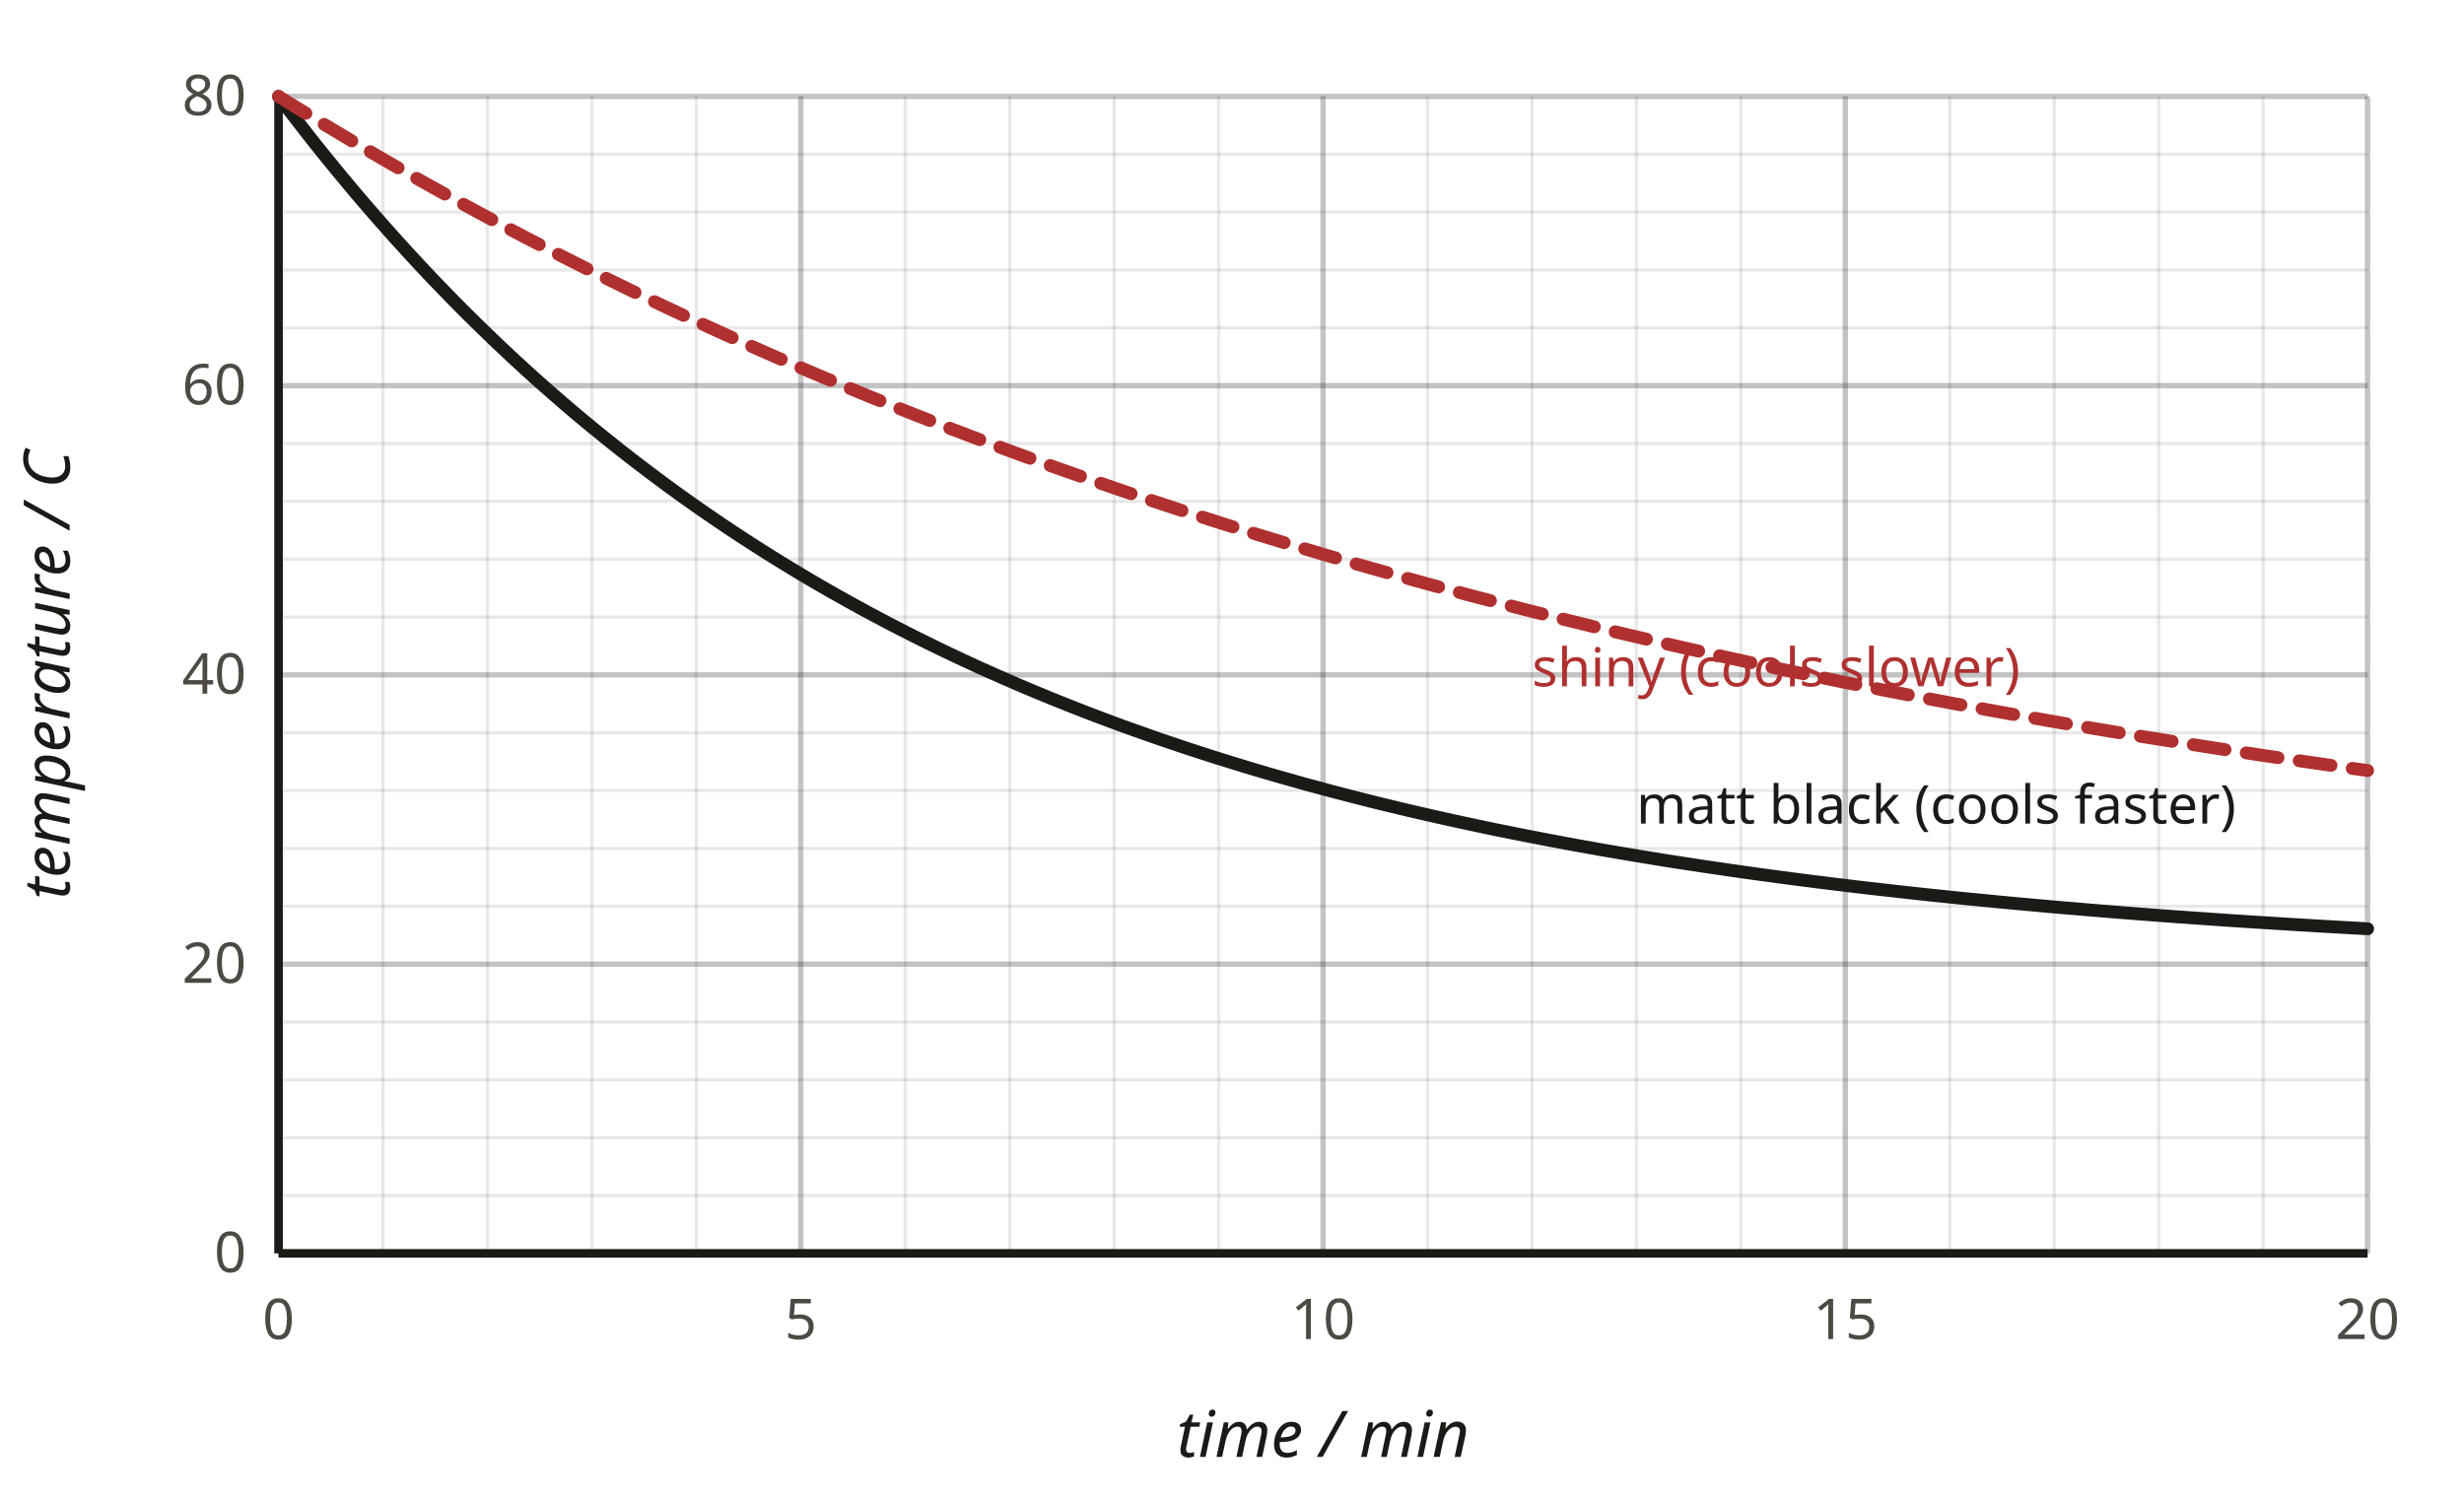
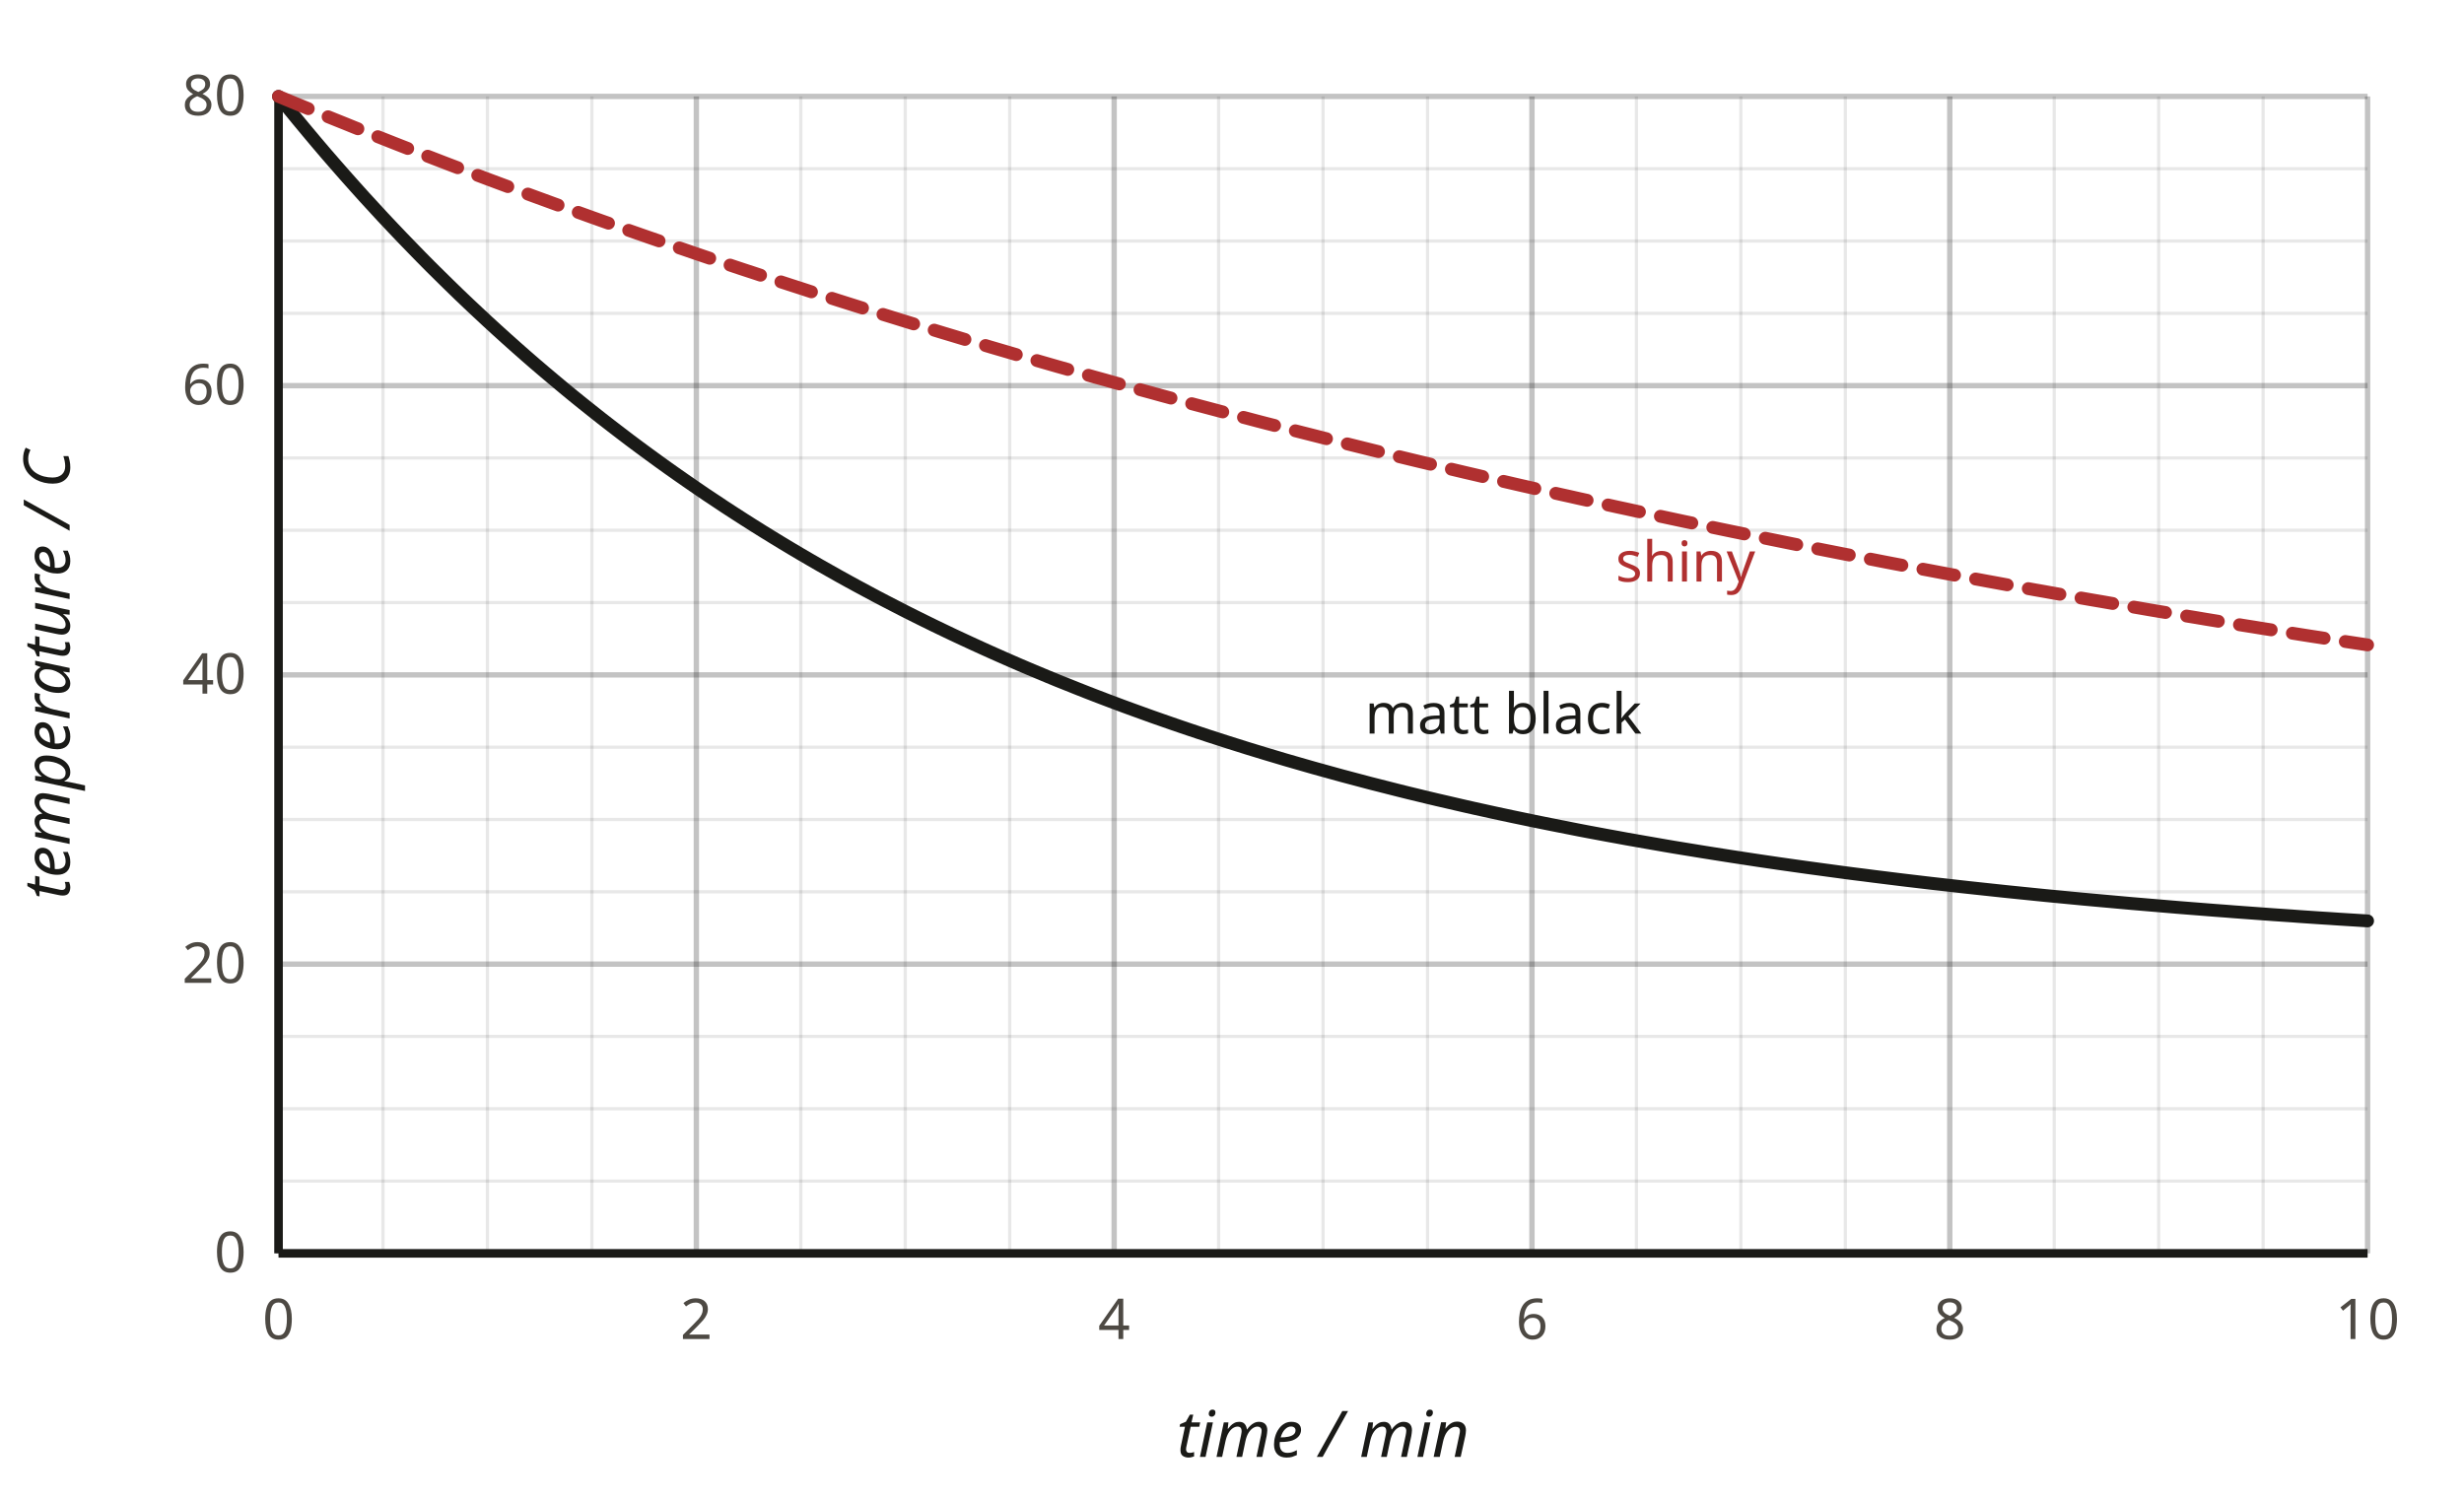
<svg xmlns="http://www.w3.org/2000/svg" viewBox="0 0 460 280" width="100%" preserveAspectRatio="xMidYMid meet" role="img" aria-label="cooling curves" class="td-svg" style="max-width:460px;height:auto;display:block;font-family:Georgia, serif">
  <g>
    <line x1="52" y1="234" x2="52" y2="18" stroke="rgba(26,26,23,.26)" stroke-width="1" />
    <line x1="71.5" y1="234" x2="71.5" y2="18" stroke="rgba(26,26,23,.10)" stroke-width="0.6" />
    <line x1="91" y1="234" x2="91" y2="18" stroke="rgba(26,26,23,.10)" stroke-width="0.6" />
    <line x1="110.5" y1="234" x2="110.5" y2="18" stroke="rgba(26,26,23,.10)" stroke-width="0.6" />
-     <line x1="130" y1="234" x2="130" y2="18" stroke="rgba(26,26,23,.10)" stroke-width="0.6" />
-     <line x1="149.5" y1="234" x2="149.5" y2="18" stroke="rgba(26,26,23,.26)" stroke-width="1" />
+     <line x1="130" y1="234" x2="130" y2="18" stroke="rgba(26,26,23,.26)" stroke-width="1" />
+     <line x1="149.5" y1="234" x2="149.5" y2="18" stroke="rgba(26,26,23,.10)" stroke-width="0.6" />
    <line x1="169" y1="234" x2="169" y2="18" stroke="rgba(26,26,23,.10)" stroke-width="0.6" />
    <line x1="188.5" y1="234" x2="188.5" y2="18" stroke="rgba(26,26,23,.10)" stroke-width="0.6" />
-     <line x1="208" y1="234" x2="208" y2="18" stroke="rgba(26,26,23,.10)" stroke-width="0.6" />
+     <line x1="208" y1="234" x2="208" y2="18" stroke="rgba(26,26,23,.26)" stroke-width="1" />
    <line x1="227.5" y1="234" x2="227.5" y2="18" stroke="rgba(26,26,23,.10)" stroke-width="0.6" />
-     <line x1="247" y1="234" x2="247" y2="18" stroke="rgba(26,26,23,.26)" stroke-width="1" />
+     <line x1="247" y1="234" x2="247" y2="18" stroke="rgba(26,26,23,.10)" stroke-width="0.6" />
    <line x1="266.5" y1="234" x2="266.5" y2="18" stroke="rgba(26,26,23,.10)" stroke-width="0.6" />
-     <line x1="286" y1="234" x2="286" y2="18" stroke="rgba(26,26,23,.10)" stroke-width="0.6" />
+     <line x1="286" y1="234" x2="286" y2="18" stroke="rgba(26,26,23,.26)" stroke-width="1" />
    <line x1="305.5" y1="234" x2="305.5" y2="18" stroke="rgba(26,26,23,.10)" stroke-width="0.6" />
    <line x1="325" y1="234" x2="325" y2="18" stroke="rgba(26,26,23,.10)" stroke-width="0.6" />
-     <line x1="344.5" y1="234" x2="344.5" y2="18" stroke="rgba(26,26,23,.26)" stroke-width="1" />
-     <line x1="364" y1="234" x2="364" y2="18" stroke="rgba(26,26,23,.10)" stroke-width="0.6" />
+     <line x1="344.5" y1="234" x2="344.5" y2="18" stroke="rgba(26,26,23,.10)" stroke-width="0.6" />
+     <line x1="364" y1="234" x2="364" y2="18" stroke="rgba(26,26,23,.26)" stroke-width="1" />
    <line x1="383.5" y1="234" x2="383.5" y2="18" stroke="rgba(26,26,23,.10)" stroke-width="0.6" />
    <line x1="403" y1="234" x2="403" y2="18" stroke="rgba(26,26,23,.10)" stroke-width="0.6" />
    <line x1="422.5" y1="234" x2="422.5" y2="18" stroke="rgba(26,26,23,.10)" stroke-width="0.6" />
    <line x1="442" y1="234" x2="442" y2="18" stroke="rgba(26,26,23,.26)" stroke-width="1" />
    <line x1="52" y1="234" x2="442" y2="234" stroke="rgba(26,26,23,.26)" stroke-width="1" />
-     <line x1="52" y1="223.2" x2="442" y2="223.2" stroke="rgba(26,26,23,.10)" stroke-width="0.6" />
-     <line x1="52" y1="212.4" x2="442" y2="212.4" stroke="rgba(26,26,23,.10)" stroke-width="0.6" />
-     <line x1="52" y1="201.6" x2="442" y2="201.6" stroke="rgba(26,26,23,.10)" stroke-width="0.6" />
-     <line x1="52" y1="190.8" x2="442" y2="190.8" stroke="rgba(26,26,23,.10)" stroke-width="0.6" />
+     <line x1="52" y1="220.5" x2="442" y2="220.5" stroke="rgba(26,26,23,.10)" stroke-width="0.6" />
+     <line x1="52" y1="207" x2="442" y2="207" stroke="rgba(26,26,23,.10)" stroke-width="0.6" />
+     <line x1="52" y1="193.5" x2="442" y2="193.5" stroke="rgba(26,26,23,.10)" stroke-width="0.6" />
    <line x1="52" y1="180" x2="442" y2="180" stroke="rgba(26,26,23,.26)" stroke-width="1" />
-     <line x1="52" y1="169.2" x2="442" y2="169.2" stroke="rgba(26,26,23,.10)" stroke-width="0.6" />
-     <line x1="52" y1="158.4" x2="442" y2="158.4" stroke="rgba(26,26,23,.10)" stroke-width="0.6" />
-     <line x1="52" y1="147.6" x2="442" y2="147.6" stroke="rgba(26,26,23,.10)" stroke-width="0.6" />
-     <line x1="52" y1="136.8" x2="442" y2="136.8" stroke="rgba(26,26,23,.10)" stroke-width="0.6" />
+     <line x1="52" y1="166.5" x2="442" y2="166.5" stroke="rgba(26,26,23,.10)" stroke-width="0.6" />
+     <line x1="52" y1="153" x2="442" y2="153" stroke="rgba(26,26,23,.10)" stroke-width="0.6" />
+     <line x1="52" y1="139.5" x2="442" y2="139.5" stroke="rgba(26,26,23,.10)" stroke-width="0.6" />
    <line x1="52" y1="126" x2="442" y2="126" stroke="rgba(26,26,23,.26)" stroke-width="1" />
-     <line x1="52" y1="115.2" x2="442" y2="115.2" stroke="rgba(26,26,23,.10)" stroke-width="0.6" />
-     <line x1="52" y1="104.4" x2="442" y2="104.4" stroke="rgba(26,26,23,.10)" stroke-width="0.6" />
-     <line x1="52" y1="93.6" x2="442" y2="93.6" stroke="rgba(26,26,23,.10)" stroke-width="0.6" />
-     <line x1="52" y1="82.8" x2="442" y2="82.8" stroke="rgba(26,26,23,.10)" stroke-width="0.6" />
+     <line x1="52" y1="112.5" x2="442" y2="112.5" stroke="rgba(26,26,23,.10)" stroke-width="0.6" />
+     <line x1="52" y1="99" x2="442" y2="99" stroke="rgba(26,26,23,.10)" stroke-width="0.6" />
+     <line x1="52" y1="85.5" x2="442" y2="85.5" stroke="rgba(26,26,23,.10)" stroke-width="0.6" />
    <line x1="52" y1="72" x2="442" y2="72" stroke="rgba(26,26,23,.26)" stroke-width="1" />
-     <line x1="52" y1="61.2" x2="442" y2="61.2" stroke="rgba(26,26,23,.10)" stroke-width="0.6" />
-     <line x1="52" y1="50.4" x2="442" y2="50.4" stroke="rgba(26,26,23,.10)" stroke-width="0.6" />
-     <line x1="52" y1="39.6" x2="442" y2="39.6" stroke="rgba(26,26,23,.10)" stroke-width="0.6" />
-     <line x1="52" y1="28.8" x2="442" y2="28.8" stroke="rgba(26,26,23,.10)" stroke-width="0.6" />
+     <line x1="52" y1="58.5" x2="442" y2="58.5" stroke="rgba(26,26,23,.10)" stroke-width="0.6" />
+     <line x1="52" y1="45" x2="442" y2="45" stroke="rgba(26,26,23,.10)" stroke-width="0.6" />
+     <line x1="52" y1="31.5" x2="442" y2="31.5" stroke="rgba(26,26,23,.10)" stroke-width="0.6" />
    <line x1="52" y1="18" x2="442" y2="18" stroke="rgba(26,26,23,.26)" stroke-width="1" />
  </g>
  <g>
    <line x1="52" y1="234" x2="442" y2="234" stroke="#1a1a17" stroke-width="1.6" />
    <line x1="52" y1="234" x2="52" y2="18" stroke="#1a1a17" stroke-width="1.6" />
    <text x="52" y="250" font-family="system-ui, sans-serif" font-size="10.5" fill="#4d4943" text-anchor="middle">0</text>
-     <text x="149.5" y="250" font-family="system-ui, sans-serif" font-size="10.5" fill="#4d4943" text-anchor="middle">5</text>
-     <text x="247" y="250" font-family="system-ui, sans-serif" font-size="10.5" fill="#4d4943" text-anchor="middle">10</text>
-     <text x="344.5" y="250" font-family="system-ui, sans-serif" font-size="10.5" fill="#4d4943" text-anchor="middle">15</text>
-     <text x="442" y="250" font-family="system-ui, sans-serif" font-size="10.5" fill="#4d4943" text-anchor="middle">20</text>
+     <text x="130" y="250" font-family="system-ui, sans-serif" font-size="10.5" fill="#4d4943" text-anchor="middle">2</text>
+     <text x="208" y="250" font-family="system-ui, sans-serif" font-size="10.5" fill="#4d4943" text-anchor="middle">4</text>
+     <text x="286" y="250" font-family="system-ui, sans-serif" font-size="10.5" fill="#4d4943" text-anchor="middle">6</text>
+     <text x="364" y="250" font-family="system-ui, sans-serif" font-size="10.5" fill="#4d4943" text-anchor="middle">8</text>
+     <text x="442" y="250" font-family="system-ui, sans-serif" font-size="10.5" fill="#4d4943" text-anchor="middle">10</text>
    <text x="46" y="237.5" font-family="system-ui, sans-serif" font-size="10.5" fill="#4d4943" text-anchor="end">0</text>
    <text x="46" y="183.5" font-family="system-ui, sans-serif" font-size="10.5" fill="#4d4943" text-anchor="end">20</text>
    <text x="46" y="129.5" font-family="system-ui, sans-serif" font-size="10.5" fill="#4d4943" text-anchor="end">40</text>
    <text x="46" y="75.5" font-family="system-ui, sans-serif" font-size="10.5" fill="#4d4943" text-anchor="end">60</text>
    <text x="46" y="21.5" font-family="system-ui, sans-serif" font-size="10.5" fill="#4d4943" text-anchor="end">80</text>
    <text x="247" y="272" font-family="system-ui, sans-serif" font-size="12" fill="#1a1a17" text-anchor="middle" font-style="italic">time / min</text>
    <text x="0" y="0" font-family="system-ui, sans-serif" font-size="12" fill="#1a1a17" text-anchor="middle" font-style="italic" transform="translate(13,126) rotate(-90)">temperature / C</text>
  </g>
-   <path d="M52.00,18.00 L53.77,20.34 L55.55,22.64 L57.32,24.92 L59.09,27.16 L60.86,29.36 L62.64,31.54 L64.41,33.68 L66.18,35.80 L67.95,37.88 L69.73,39.93 L71.50,41.95 L73.27,43.95 L75.05,45.91 L76.82,47.85 L78.59,49.76 L80.36,51.64 L82.14,53.49 L83.91,55.32 L85.68,57.12 L87.45,58.89 L89.23,60.64 L91.00,62.36 L92.77,64.06 L94.55,65.74 L96.32,67.39 L98.09,69.01 L99.86,70.62 L101.64,72.20 L103.41,73.75 L105.18,75.29 L106.95,76.80 L108.73,78.29 L110.50,79.76 L112.27,81.20 L114.05,82.63 L115.82,84.04 L117.59,85.42 L119.36,86.79 L121.14,88.13 L122.91,89.46 L124.68,90.77 L126.45,92.06 L128.23,93.33 L130.00,94.58 L131.77,95.81 L133.55,97.03 L135.32,98.23 L137.09,99.41 L138.86,100.57 L140.64,101.72 L142.41,102.85 L144.18,103.96 L145.95,105.06 L147.73,106.14 L149.50,107.21 L151.27,108.26 L153.05,109.30 L154.82,110.32 L156.59,111.32 L158.36,112.31 L160.14,113.29 L161.91,114.26 L163.68,115.20 L165.45,116.14 L167.23,117.06 L169.00,117.97 L170.77,118.87 L172.55,119.75 L174.32,120.62 L176.09,121.48 L177.86,122.32 L179.64,123.16 L181.41,123.98 L183.18,124.79 L184.95,125.58 L186.73,126.37 L188.50,127.14 L190.27,127.91 L192.05,128.66 L193.82,129.40 L195.59,130.13 L197.36,130.85 L199.14,131.56 L200.91,132.26 L202.68,132.95 L204.45,133.63 L206.23,134.30 L208.00,134.96 L209.77,135.61 L211.55,136.25 L213.32,136.88 L215.09,137.50 L216.86,138.12 L218.64,138.72 L220.41,139.32 L222.18,139.91 L223.95,140.48 L225.73,141.06 L227.50,141.62 L229.27,142.17 L231.05,142.72 L232.82,143.26 L234.59,143.79 L236.36,144.31 L238.14,144.83 L239.91,145.33 L241.68,145.83 L243.45,146.33 L245.23,146.81 L247.00,147.29 L248.77,147.77 L250.55,148.23 L252.32,148.69 L254.09,149.14 L255.86,149.59 L257.64,150.03 L259.41,150.46 L261.18,150.89 L262.95,151.31 L264.73,151.72 L266.50,152.13 L268.27,152.53 L270.05,152.93 L271.82,153.32 L273.59,153.70 L275.36,154.08 L277.14,154.46 L278.91,154.83 L280.68,155.19 L282.45,155.55 L284.23,155.90 L286.00,156.25 L287.77,156.59 L289.55,156.93 L291.32,157.26 L293.09,157.59 L294.86,157.92 L296.64,158.23 L298.41,158.55 L300.18,158.86 L301.95,159.16 L303.73,159.46 L305.50,159.76 L307.27,160.05 L309.05,160.34 L310.82,160.63 L312.59,160.91 L314.36,161.18 L316.14,161.45 L317.91,161.72 L319.68,161.98 L321.45,162.24 L323.23,162.50 L325.00,162.75 L326.77,163.00 L328.55,163.25 L330.32,163.49 L332.09,163.73 L333.86,163.96 L335.64,164.20 L337.41,164.42 L339.18,164.65 L340.95,164.87 L342.73,165.09 L344.50,165.30 L346.27,165.52 L348.05,165.73 L349.82,165.93 L351.59,166.13 L353.36,166.33 L355.14,166.53 L356.91,166.73 L358.68,166.92 L360.45,167.11 L362.23,167.29 L364.00,167.48 L365.77,167.66 L367.55,167.84 L369.32,168.01 L371.09,168.18 L372.86,168.36 L374.64,168.52 L376.41,168.69 L378.18,168.85 L379.95,169.01 L381.73,169.17 L383.50,169.33 L385.27,169.48 L387.05,169.63 L388.82,169.78 L390.59,169.93 L392.36,170.08 L394.14,170.22 L395.91,170.36 L397.68,170.50 L399.45,170.64 L401.23,170.77 L403.00,170.91 L404.77,171.04 L406.55,171.17 L408.32,171.29 L410.09,171.42 L411.86,171.54 L413.64,171.67 L415.41,171.79 L417.18,171.91 L418.95,172.02 L420.73,172.14 L422.50,172.25 L424.27,172.36 L426.05,172.47 L427.82,172.58 L429.59,172.69 L431.36,172.79 L433.14,172.90 L434.91,173.00 L436.68,173.10 L438.45,173.20 L440.23,173.30 L442.00,173.40" fill="none" stroke="#1a1a17" stroke-width="2.4" stroke-linecap="round" stroke-linejoin="round" stroke-dasharray="none" />
-   <path d="M52.00,18.00 L53.77,19.10 L55.55,20.19 L57.32,21.28 L59.09,22.36 L60.86,23.43 L62.64,24.49 L64.41,25.55 L66.18,26.60 L67.95,27.64 L69.73,28.68 L71.50,29.71 L73.27,30.73 L75.05,31.74 L76.82,32.75 L78.59,33.75 L80.36,34.74 L82.14,35.73 L83.91,36.71 L85.68,37.68 L87.45,38.65 L89.23,39.61 L91.00,40.57 L92.77,41.51 L94.55,42.45 L96.32,43.39 L98.09,44.32 L99.86,45.24 L101.64,46.15 L103.41,47.06 L105.18,47.97 L106.95,48.86 L108.73,49.76 L110.50,50.64 L112.27,51.52 L114.05,52.39 L115.82,53.26 L117.59,54.12 L119.36,54.98 L121.14,55.83 L122.91,56.67 L124.68,57.51 L126.45,58.34 L128.23,59.17 L130.00,59.99 L131.77,60.80 L133.55,61.61 L135.32,62.42 L137.09,63.22 L138.86,64.01 L140.64,64.80 L142.41,65.58 L144.18,66.36 L145.95,67.13 L147.73,67.90 L149.50,68.66 L151.27,69.42 L153.05,70.17 L154.82,70.91 L156.59,71.65 L158.36,72.39 L160.14,73.12 L161.91,73.85 L163.68,74.57 L165.45,75.29 L167.23,76.00 L169.00,76.70 L170.77,77.41 L172.55,78.10 L174.32,78.80 L176.09,79.48 L177.86,80.17 L179.64,80.84 L181.41,81.52 L183.18,82.19 L184.95,82.85 L186.73,83.51 L188.50,84.17 L190.27,84.82 L192.05,85.47 L193.82,86.11 L195.59,86.75 L197.36,87.38 L199.14,88.01 L200.91,88.63 L202.68,89.26 L204.45,89.87 L206.23,90.48 L208.00,91.09 L209.77,91.70 L211.55,92.30 L213.32,92.89 L215.09,93.48 L216.86,94.07 L218.64,94.66 L220.41,95.24 L222.18,95.81 L223.95,96.38 L225.73,96.95 L227.50,97.52 L229.27,98.08 L231.05,98.63 L232.82,99.19 L234.59,99.74 L236.36,100.28 L238.14,100.82 L239.91,101.36 L241.68,101.90 L243.45,102.43 L245.23,102.95 L247.00,103.48 L248.77,104.00 L250.55,104.51 L252.32,105.03 L254.09,105.54 L255.86,106.04 L257.64,106.54 L259.41,107.04 L261.18,107.54 L262.95,108.03 L264.73,108.52 L266.50,109.01 L268.27,109.49 L270.05,109.97 L271.82,110.44 L273.59,110.92 L275.36,111.39 L277.14,111.85 L278.91,112.31 L280.68,112.77 L282.45,113.23 L284.23,113.69 L286.00,114.14 L287.77,114.58 L289.55,115.03 L291.32,115.47 L293.09,115.91 L294.86,116.34 L296.64,116.78 L298.41,117.21 L300.18,117.63 L301.95,118.06 L303.73,118.48 L305.50,118.89 L307.27,119.31 L309.05,119.72 L310.82,120.13 L312.59,120.54 L314.36,120.94 L316.14,121.34 L317.91,121.74 L319.68,122.14 L321.45,122.53 L323.23,122.92 L325.00,123.31 L326.77,123.70 L328.55,124.08 L330.32,124.46 L332.09,124.84 L333.86,125.21 L335.64,125.58 L337.41,125.95 L339.18,126.32 L340.95,126.68 L342.73,127.05 L344.50,127.41 L346.27,127.76 L348.05,128.12 L349.82,128.47 L351.59,128.82 L353.36,129.17 L355.14,129.51 L356.91,129.86 L358.68,130.20 L360.45,130.54 L362.23,130.87 L364.00,131.21 L365.77,131.54 L367.55,131.87 L369.32,132.19 L371.09,132.52 L372.86,132.84 L374.64,133.16 L376.41,133.48 L378.18,133.80 L379.95,134.11 L381.73,134.42 L383.50,134.73 L385.27,135.04 L387.05,135.35 L388.82,135.65 L390.59,135.95 L392.36,136.25 L394.14,136.55 L395.91,136.84 L397.68,137.14 L399.45,137.43 L401.23,137.72 L403.00,138.00 L404.77,138.29 L406.55,138.57 L408.32,138.85 L410.09,139.13 L411.86,139.41 L413.64,139.69 L415.41,139.96 L417.18,140.23 L418.95,140.50 L420.73,140.77 L422.50,141.04 L424.27,141.30 L426.05,141.57 L427.82,141.83 L429.59,142.09 L431.36,142.34 L433.14,142.60 L434.91,142.85 L436.68,143.11 L438.45,143.36 L440.23,143.61 L442.00,143.85" fill="none" stroke="#b03030" stroke-width="2.4" stroke-linecap="round" stroke-linejoin="round" stroke-dasharray="6 4" />
-   <text x="305.5" y="153.761" font-family="system-ui, sans-serif" font-size="10" fill="#1a1a17">matt black (cools faster)</text>
-   <text x="286" y="128.136" font-family="system-ui, sans-serif" font-size="10" fill="#b03030">shiny (cools slower)</text>
+   <path d="M52.00,18.00 L53.77,20.19 L55.55,22.36 L57.32,24.49 L59.09,26.60 L60.86,28.68 L62.64,30.73 L64.41,32.75 L66.18,34.74 L67.95,36.71 L69.73,38.65 L71.50,40.57 L73.27,42.45 L75.05,44.32 L76.82,46.15 L78.59,47.97 L80.36,49.76 L82.14,51.52 L83.91,53.26 L85.68,54.98 L87.45,56.67 L89.23,58.34 L91.00,59.99 L92.77,61.61 L94.55,63.22 L96.32,64.80 L98.09,66.36 L99.86,67.90 L101.64,69.42 L103.41,70.91 L105.18,72.39 L106.95,73.85 L108.73,75.29 L110.50,76.70 L112.27,78.10 L114.05,79.48 L115.82,80.84 L117.59,82.19 L119.36,83.51 L121.14,84.82 L122.91,86.11 L124.68,87.38 L126.45,88.63 L128.23,89.87 L130.00,91.09 L131.77,92.30 L133.55,93.48 L135.32,94.66 L137.09,95.81 L138.86,96.95 L140.64,98.08 L142.41,99.19 L144.18,100.28 L145.95,101.36 L147.73,102.43 L149.50,103.48 L151.27,104.51 L153.05,105.54 L154.82,106.54 L156.59,107.54 L158.36,108.52 L160.14,109.49 L161.91,110.44 L163.68,111.39 L165.45,112.31 L167.23,113.23 L169.00,114.14 L170.77,115.03 L172.55,115.91 L174.32,116.78 L176.09,117.63 L177.86,118.48 L179.64,119.31 L181.41,120.13 L183.18,120.94 L184.95,121.74 L186.73,122.53 L188.50,123.31 L190.27,124.08 L192.05,124.84 L193.82,125.58 L195.59,126.32 L197.36,127.05 L199.14,127.76 L200.91,128.47 L202.68,129.17 L204.45,129.86 L206.23,130.54 L208.00,131.21 L209.77,131.87 L211.55,132.52 L213.32,133.16 L215.09,133.80 L216.86,134.42 L218.64,135.04 L220.41,135.65 L222.18,136.25 L223.95,136.84 L225.73,137.43 L227.50,138.00 L229.27,138.57 L231.05,139.13 L232.82,139.69 L234.59,140.23 L236.36,140.77 L238.14,141.30 L239.91,141.83 L241.68,142.34 L243.45,142.85 L245.23,143.36 L247.00,143.85 L248.77,144.34 L250.55,144.83 L252.32,145.30 L254.09,145.77 L255.86,146.24 L257.64,146.69 L259.41,147.14 L261.18,147.59 L262.95,148.03 L264.73,148.46 L266.50,148.89 L268.27,149.31 L270.05,149.72 L271.82,150.13 L273.59,150.54 L275.36,150.94 L277.14,151.33 L278.91,151.72 L280.68,152.10 L282.45,152.48 L284.23,152.85 L286.00,153.22 L287.77,153.58 L289.55,153.94 L291.32,154.29 L293.09,154.64 L294.86,154.99 L296.64,155.33 L298.41,155.66 L300.18,155.99 L301.95,156.31 L303.73,156.64 L305.50,156.95 L307.27,157.26 L309.05,157.57 L310.82,157.88 L312.59,158.18 L314.36,158.47 L316.14,158.76 L317.91,159.05 L319.68,159.33 L321.45,159.61 L323.23,159.89 L325.00,160.16 L326.77,160.43 L328.55,160.70 L330.32,160.96 L332.09,161.22 L333.86,161.47 L335.64,161.72 L337.41,161.97 L339.18,162.21 L340.95,162.45 L342.73,162.69 L344.50,162.93 L346.27,163.16 L348.05,163.38 L349.82,163.61 L351.59,163.83 L353.36,164.05 L355.14,164.27 L356.91,164.48 L358.68,164.69 L360.45,164.90 L362.23,165.10 L364.00,165.30 L365.77,165.50 L367.55,165.70 L369.32,165.89 L371.09,166.08 L372.86,166.27 L374.64,166.46 L376.41,166.64 L378.18,166.82 L379.95,167.00 L381.73,167.18 L383.50,167.35 L385.27,167.52 L387.05,167.69 L388.82,167.86 L390.59,168.02 L392.36,168.18 L394.14,168.34 L395.91,168.50 L397.68,168.66 L399.45,168.81 L401.23,168.96 L403.00,169.11 L404.77,169.26 L406.55,169.41 L408.32,169.55 L410.09,169.69 L411.86,169.83 L413.64,169.97 L415.41,170.10 L417.18,170.24 L418.95,170.37 L420.73,170.50 L422.50,170.63 L424.27,170.76 L426.05,170.88 L427.82,171.00 L429.59,171.13 L431.36,171.25 L433.14,171.37 L434.91,171.48 L436.68,171.60 L438.45,171.71 L440.23,171.82 L442.00,171.93" fill="none" stroke="#1a1a17" stroke-width="2.4" stroke-linecap="round" stroke-linejoin="round" stroke-dasharray="none" />
+   <path d="M52.00,18.00 L53.77,18.73 L55.55,19.47 L57.32,20.19 L59.09,20.92 L60.86,21.64 L62.64,22.36 L64.41,23.07 L66.18,23.79 L67.95,24.49 L69.73,25.20 L71.50,25.90 L73.27,26.60 L75.05,27.30 L76.82,27.99 L78.59,28.68 L80.36,29.36 L82.14,30.05 L83.91,30.73 L85.68,31.40 L87.45,32.08 L89.23,32.75 L91.00,33.42 L92.77,34.08 L94.55,34.74 L96.32,35.40 L98.09,36.06 L99.86,36.71 L101.64,37.36 L103.41,38.01 L105.18,38.65 L106.95,39.29 L108.73,39.93 L110.50,40.57 L112.27,41.20 L114.05,41.83 L115.82,42.45 L117.59,43.08 L119.36,43.70 L121.14,44.32 L122.91,44.93 L124.68,45.54 L126.45,46.15 L128.23,46.76 L130.00,47.37 L131.77,47.97 L133.55,48.57 L135.32,49.16 L137.09,49.76 L138.86,50.35 L140.64,50.93 L142.41,51.52 L144.18,52.10 L145.95,52.68 L147.73,53.26 L149.50,53.83 L151.27,54.41 L153.05,54.98 L154.82,55.54 L156.59,56.11 L158.36,56.67 L160.14,57.23 L161.91,57.79 L163.68,58.34 L165.45,58.89 L167.23,59.44 L169.00,59.99 L170.77,60.53 L172.55,61.07 L174.32,61.61 L176.09,62.15 L177.86,62.68 L179.64,63.22 L181.41,63.75 L183.18,64.27 L184.95,64.80 L186.73,65.32 L188.50,65.84 L190.27,66.36 L192.05,66.87 L193.82,67.39 L195.59,67.90 L197.36,68.41 L199.14,68.91 L200.91,69.42 L202.68,69.92 L204.45,70.42 L206.23,70.91 L208.00,71.41 L209.77,71.90 L211.55,72.39 L213.32,72.88 L215.09,73.36 L216.86,73.85 L218.64,74.33 L220.41,74.81 L222.18,75.29 L223.95,75.76 L225.73,76.23 L227.50,76.70 L229.27,77.17 L231.05,77.64 L232.82,78.10 L234.59,78.57 L236.36,79.03 L238.14,79.48 L239.91,79.94 L241.68,80.39 L243.45,80.84 L245.23,81.29 L247.00,81.74 L248.77,82.19 L250.55,82.63 L252.32,83.07 L254.09,83.51 L255.86,83.95 L257.64,84.39 L259.41,84.82 L261.18,85.25 L262.95,85.68 L264.73,86.11 L266.50,86.53 L268.27,86.96 L270.05,87.38 L271.82,87.80 L273.59,88.22 L275.36,88.63 L277.14,89.05 L278.91,89.46 L280.68,89.87 L282.45,90.28 L284.23,90.69 L286.00,91.09 L287.77,91.50 L289.55,91.90 L291.32,92.30 L293.09,92.69 L294.86,93.09 L296.64,93.48 L298.41,93.88 L300.18,94.27 L301.95,94.66 L303.73,95.04 L305.50,95.43 L307.27,95.81 L309.05,96.19 L310.82,96.57 L312.59,96.95 L314.36,97.33 L316.14,97.70 L317.91,98.08 L319.68,98.45 L321.45,98.82 L323.23,99.19 L325.00,99.55 L326.77,99.92 L328.55,100.28 L330.32,100.64 L332.09,101.00 L333.86,101.36 L335.64,101.72 L337.41,102.07 L339.18,102.43 L340.95,102.78 L342.73,103.13 L344.50,103.48 L346.27,103.82 L348.05,104.17 L349.82,104.51 L351.59,104.86 L353.36,105.20 L355.14,105.54 L356.91,105.87 L358.68,106.21 L360.45,106.54 L362.23,106.88 L364.00,107.21 L365.77,107.54 L367.55,107.87 L369.32,108.19 L371.09,108.52 L372.86,108.84 L374.64,109.17 L376.41,109.49 L378.18,109.81 L379.95,110.13 L381.73,110.44 L383.50,110.76 L385.27,111.07 L387.05,111.39 L388.82,111.70 L390.59,112.01 L392.36,112.31 L394.14,112.62 L395.91,112.93 L397.68,113.23 L399.45,113.53 L401.23,113.84 L403.00,114.14 L404.77,114.43 L406.55,114.73 L408.32,115.03 L410.09,115.32 L411.86,115.62 L413.64,115.91 L415.41,116.20 L417.18,116.49 L418.95,116.78 L420.73,117.06 L422.50,117.35 L424.27,117.63 L426.05,117.91 L427.82,118.20 L429.59,118.48 L431.36,118.76 L433.14,119.03 L434.91,119.31 L436.68,119.59 L438.45,119.86 L440.23,120.13 L442.00,120.40" fill="none" stroke="#b03030" stroke-width="2.4" stroke-linecap="round" stroke-linejoin="round" stroke-dasharray="6 4" />
+   <text x="254.8" y="136.958" font-family="system-ui, sans-serif" font-size="10.5" fill="#1a1a17">matt black</text>
+   <text x="301.6" y="108.579" font-family="system-ui, sans-serif" font-size="10.5" fill="#b03030">shiny</text>
</svg>
